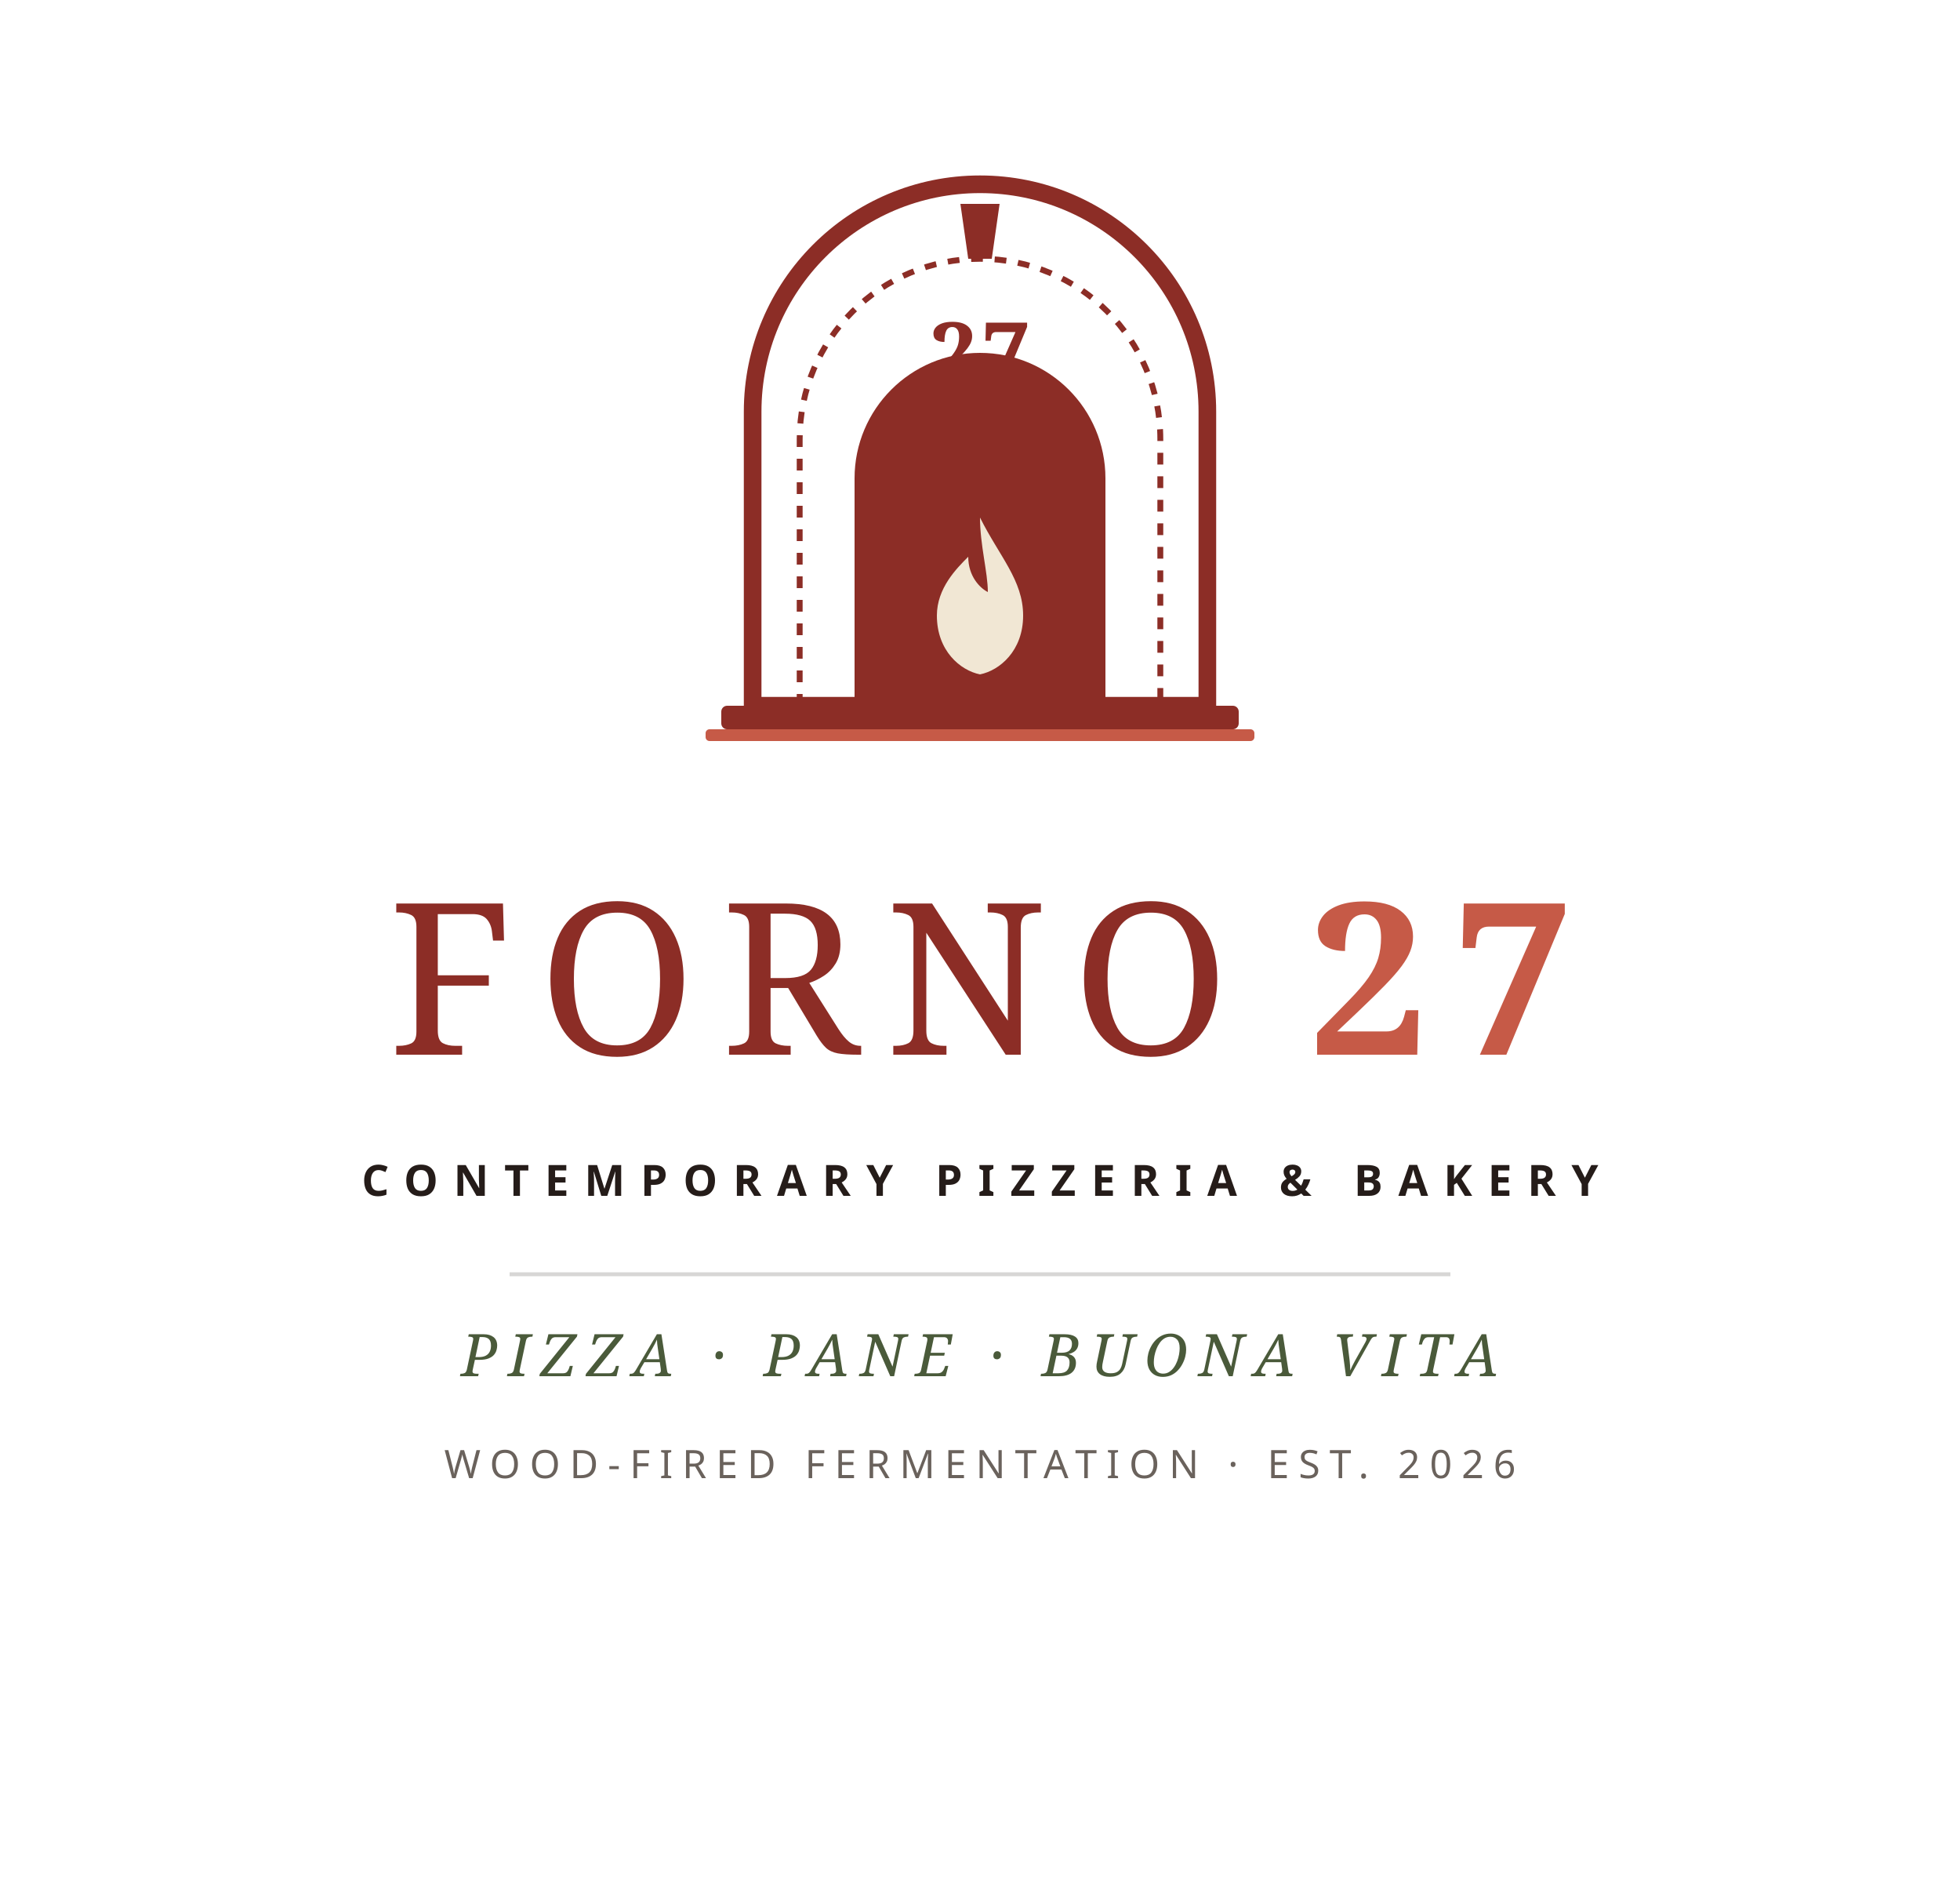
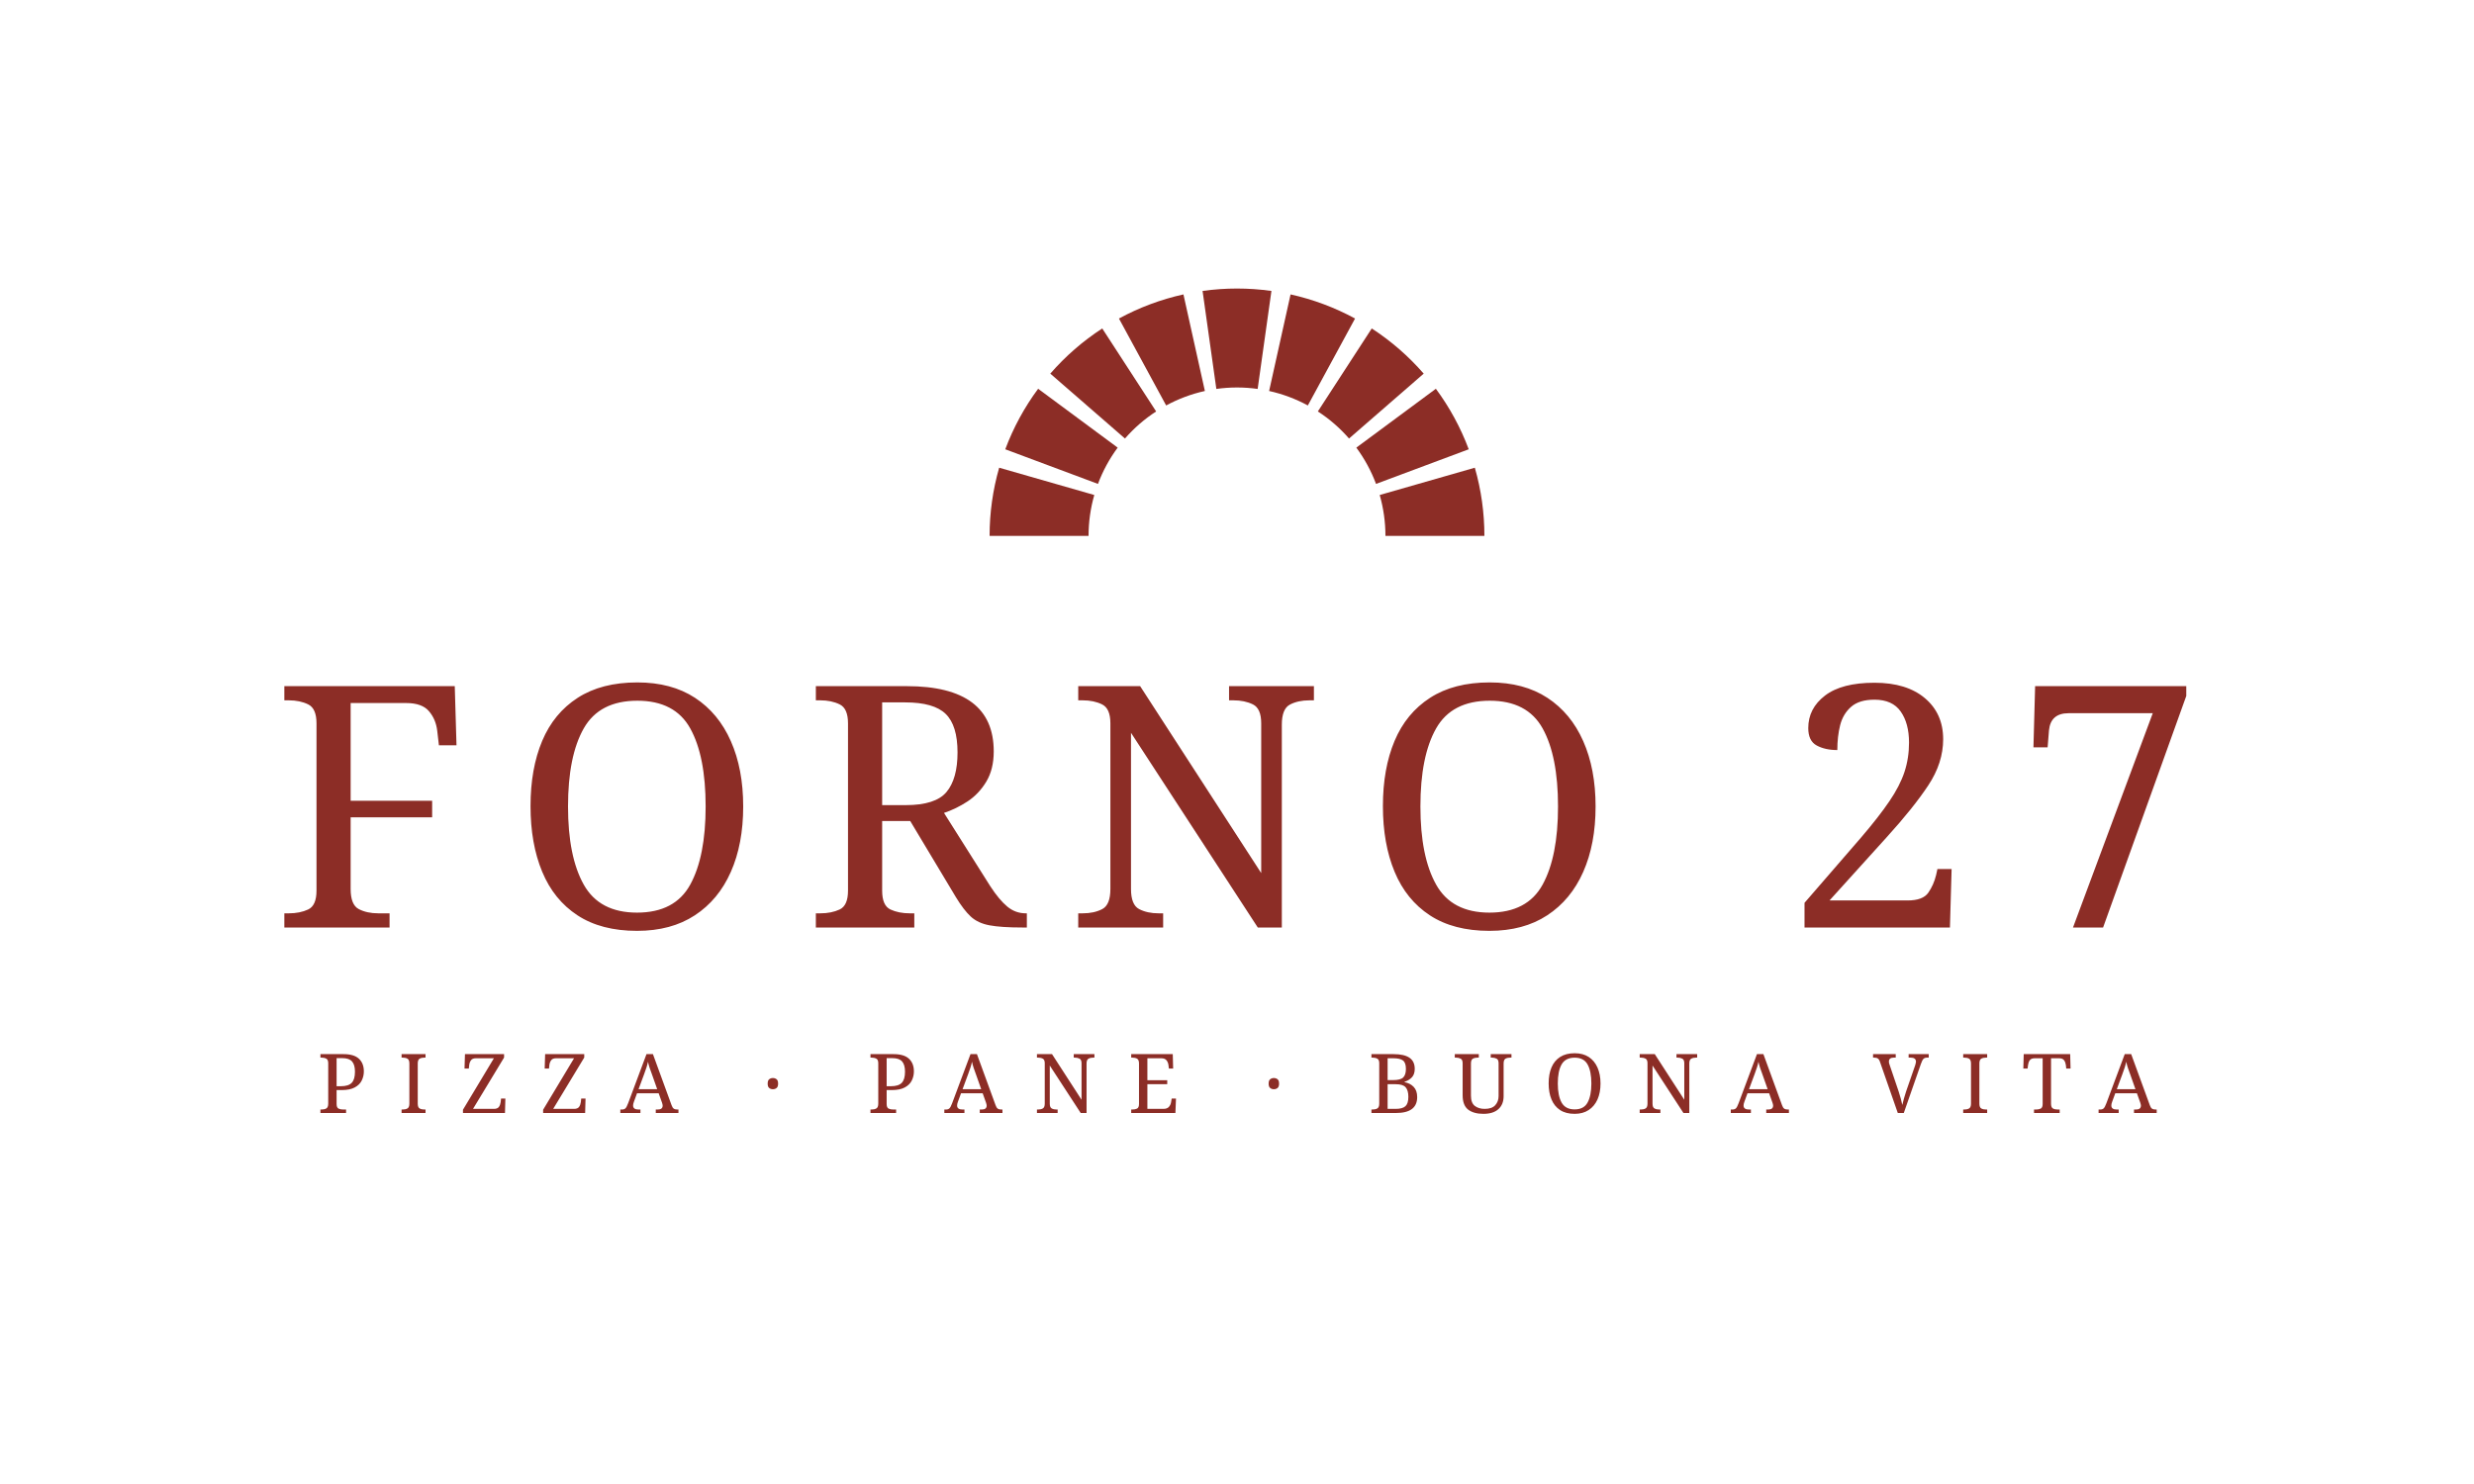
- <svg xmlns="http://www.w3.org/2000/svg" viewBox="0 0 500 480" width="100%" height="100%">
+ <svg xmlns="http://www.w3.org/2000/svg" viewBox="0 0 600 360" width="100%" height="100%">
  <defs>
    <style>
-       .v-title { font-family: 'Instrument Serif', Georgia, serif; font-size: 54px; font-weight: 400; letter-spacing: 0.12em; fill: #8C2D26; text-anchor: middle; }
-       .v-num { font-family: 'Instrument Serif', Georgia, serif; font-size: 54px; font-weight: 700; fill: #C65A47; }
-       .v-sub { font-family: 'Geist', sans-serif; font-size: 11px; font-weight: 600; letter-spacing: 0.36em; fill: #251C19; text-anchor: middle; text-transform: uppercase; }
-       .v-tag { font-family: 'Instrument Serif', Georgia, serif; font-style: italic; font-size: 15px; letter-spacing: 0.18em; fill: #4A5A3A; text-anchor: middle; }
-       .v-meta { font-family: 'Geist', sans-serif; font-size: 10px; font-weight: 500; letter-spacing: 0.24em; fill: #6A625C; text-anchor: middle; }
+       .cls-wine { fill: #8C2D26; }
+       .text-brand { font-family: 'Instrument Serif', Georgia, serif; font-size: 82px; font-weight: 400; letter-spacing: 0.12em; fill: #8C2D26; text-anchor: middle; }
+       .text-sub { font-family: 'Instrument Serif', Georgia, serif; font-size: 20px; font-weight: 400; letter-spacing: 0.38em; fill: #8C2D26; text-anchor: middle; }
    </style>
  </defs>
-   <g transform="translate(250, 40)">
-     <g transform="translate(-70, 0)">
-       <path d="M 12,140 L 12,65 A 58,58 0 0,1 128,65 L 128,140 Z" fill="none" stroke="#8C2D26" stroke-width="4.5" />
-       <path d="M 24,140 L 24,72 A 46,46 0 0,1 116,72 L 116,140" fill="none" stroke="#8C2D26" stroke-width="1.5" stroke-dasharray="3,3" />
-       <polygon points="65,12 75,12 73,26 67,26" fill="#8C2D26" />
-       <path d="M 38,140 L 38,82 A 32,32 0 0,1 102,82 L 102,140 Z" fill="#8C2D26" />
-       <path d="M 70,92 C 75,102 81,108 81,117 C 81,126 75,131 70,132 C 65,131 59,126 59,117 C 59,110 64,105 67,102 C 67,107 70,110 72,111 C 72,106 70,99 70,92 Z" fill="#F1E7D4" />
-       <text x="70" y="58" text-anchor="middle" font-family="'Instrument Serif', Georgia, serif" font-size="22" font-weight="700" fill="#8C2D26" letter-spacing="0.04em">27</text>
-       <rect x="4" y="140" width="132" height="6" fill="#8C2D26" rx="1.5" />
-       <rect x="0" y="146" width="140" height="3" fill="#C65A47" rx="1" />
+   <g transform="translate(300, 30)">
+     <g transform="translate(-100, 0)" class="cls-wine">
+       <path d="M 40.00,100.00 A 60,60 0 0,1 42.32,83.46 L 65.39,90.08 A 36,36 0 0,0 64.00,100.00 Z" />
+       <path d="M 43.80,78.99 A 60,60 0 0,1 51.77,64.31 L 71.06,78.59 A 36,36 0 0,0 66.28,87.39 Z" />
+       <path d="M 54.72,60.64 A 60,60 0 0,1 67.32,49.68 L 80.39,69.81 A 36,36 0 0,0 72.83,76.38 Z" />
+       <path d="M 71.37,47.27 A 60,60 0 0,1 87.01,41.42 L 92.21,64.85 A 36,36 0 0,0 82.82,68.36 Z" />
+       <path d="M 91.65,40.58 A 60,60 0 0,1 108.35,40.58 L 105.01,64.35 A 36,36 0 0,0 94.99,64.35 Z" />
+       <path d="M 112.99,41.42 A 60,60 0 0,1 128.63,47.27 L 117.18,68.36 A 36,36 0 0,0 107.79,64.85 Z" />
+       <path d="M 132.68,49.68 A 60,60 0 0,1 145.28,60.64 L 127.17,76.38 A 36,36 0 0,0 119.61,69.81 Z" />
+       <path d="M 148.23,64.31 A 60,60 0 0,1 156.20,78.99 L 133.72,87.39 A 36,36 0 0,0 128.94,78.59 Z" />
+       <path d="M 157.68,83.46 A 60,60 0 0,1 160.00,100.00 L 136.00,100.00 A 36,36 0 0,0 134.61,90.08 Z" />
    </g>
-     <g transform="translate(0, 205)">
-       <text x="0" y="24" class="v-title">FORNO <tspan class="v-num">27</tspan>
-       </text>
-       <text x="0" y="60" class="v-sub">CONTEMPORARY PIZZERIA &amp; BAKERY</text>
-       <line x1="-120" y1="80" x2="120" y2="80" stroke="#251C19" stroke-opacity="0.18" stroke-width="1" />
-       <text x="0" y="106" class="v-tag">PIZZA · PANE · BUONA VITA</text>
-       <text x="0" y="132" class="v-meta">WOOD-FIRED FERMENTATION · EST. 2026</text>
-     </g>
+     <text x="0" y="195" class="text-brand">FORNO 27</text>
+     <text x="0" y="240" class="text-sub">PIZZA  ·  PANE  ·  BUONA VITA</text>
  </g>
</svg>
